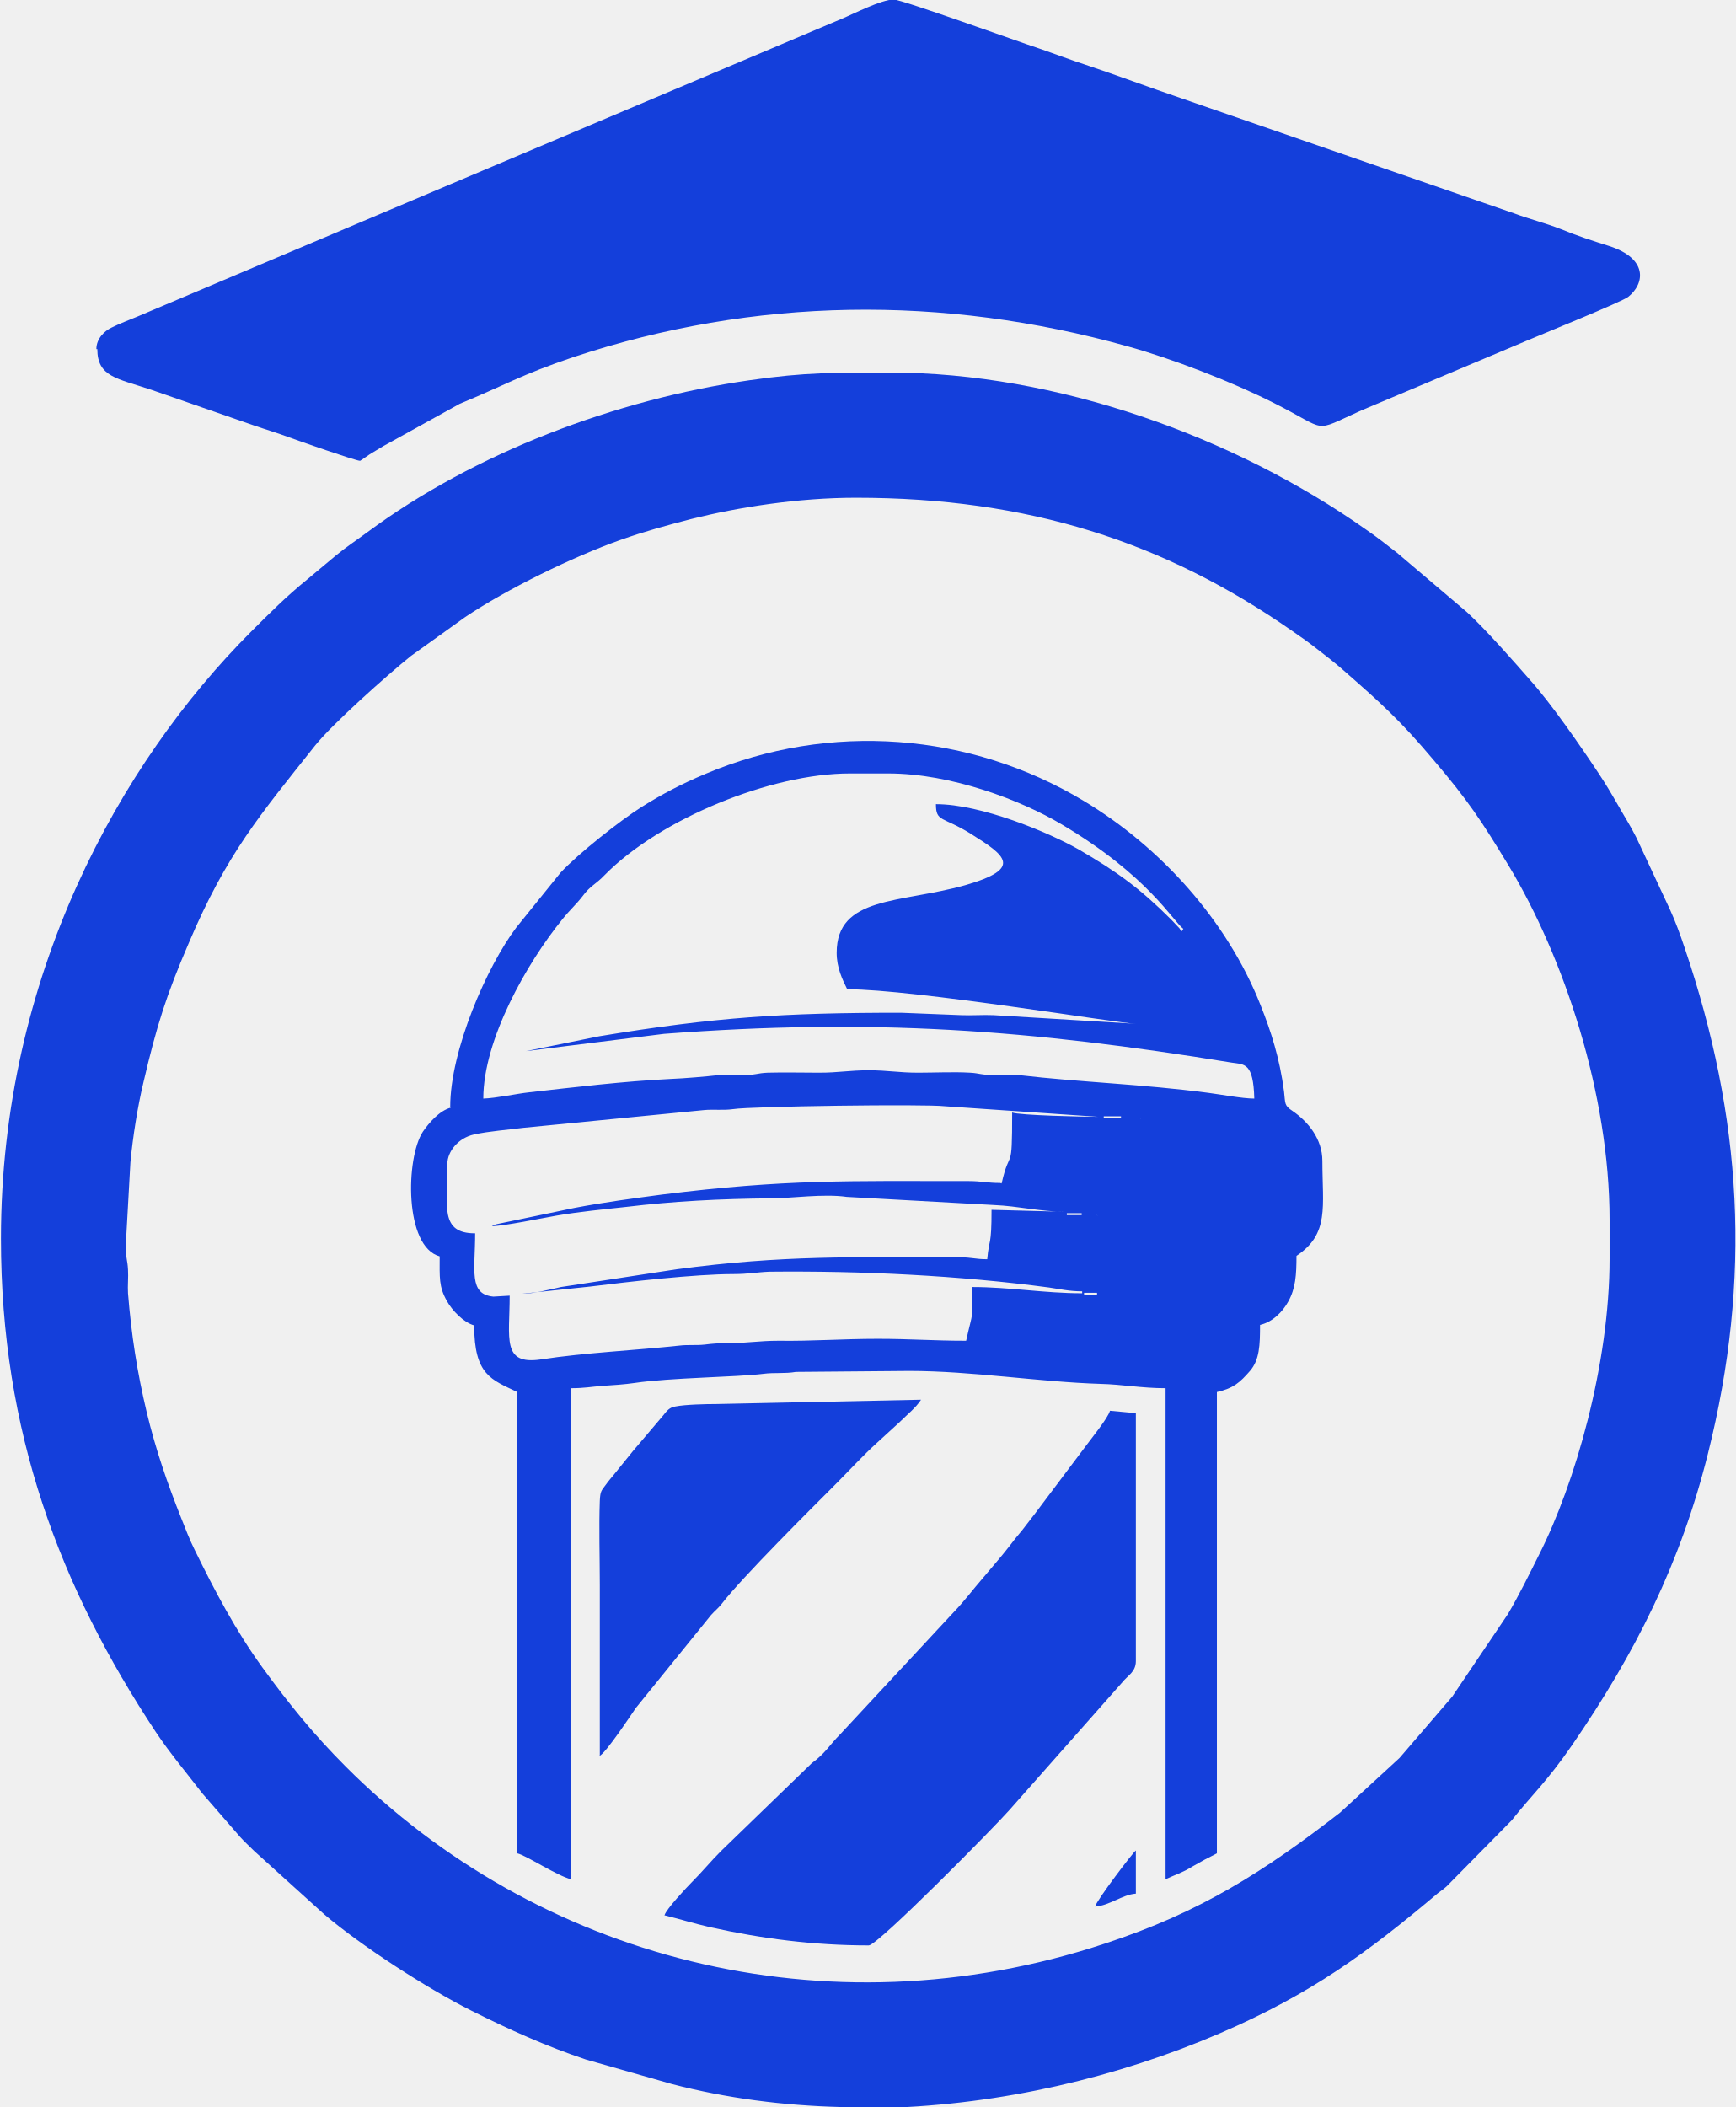
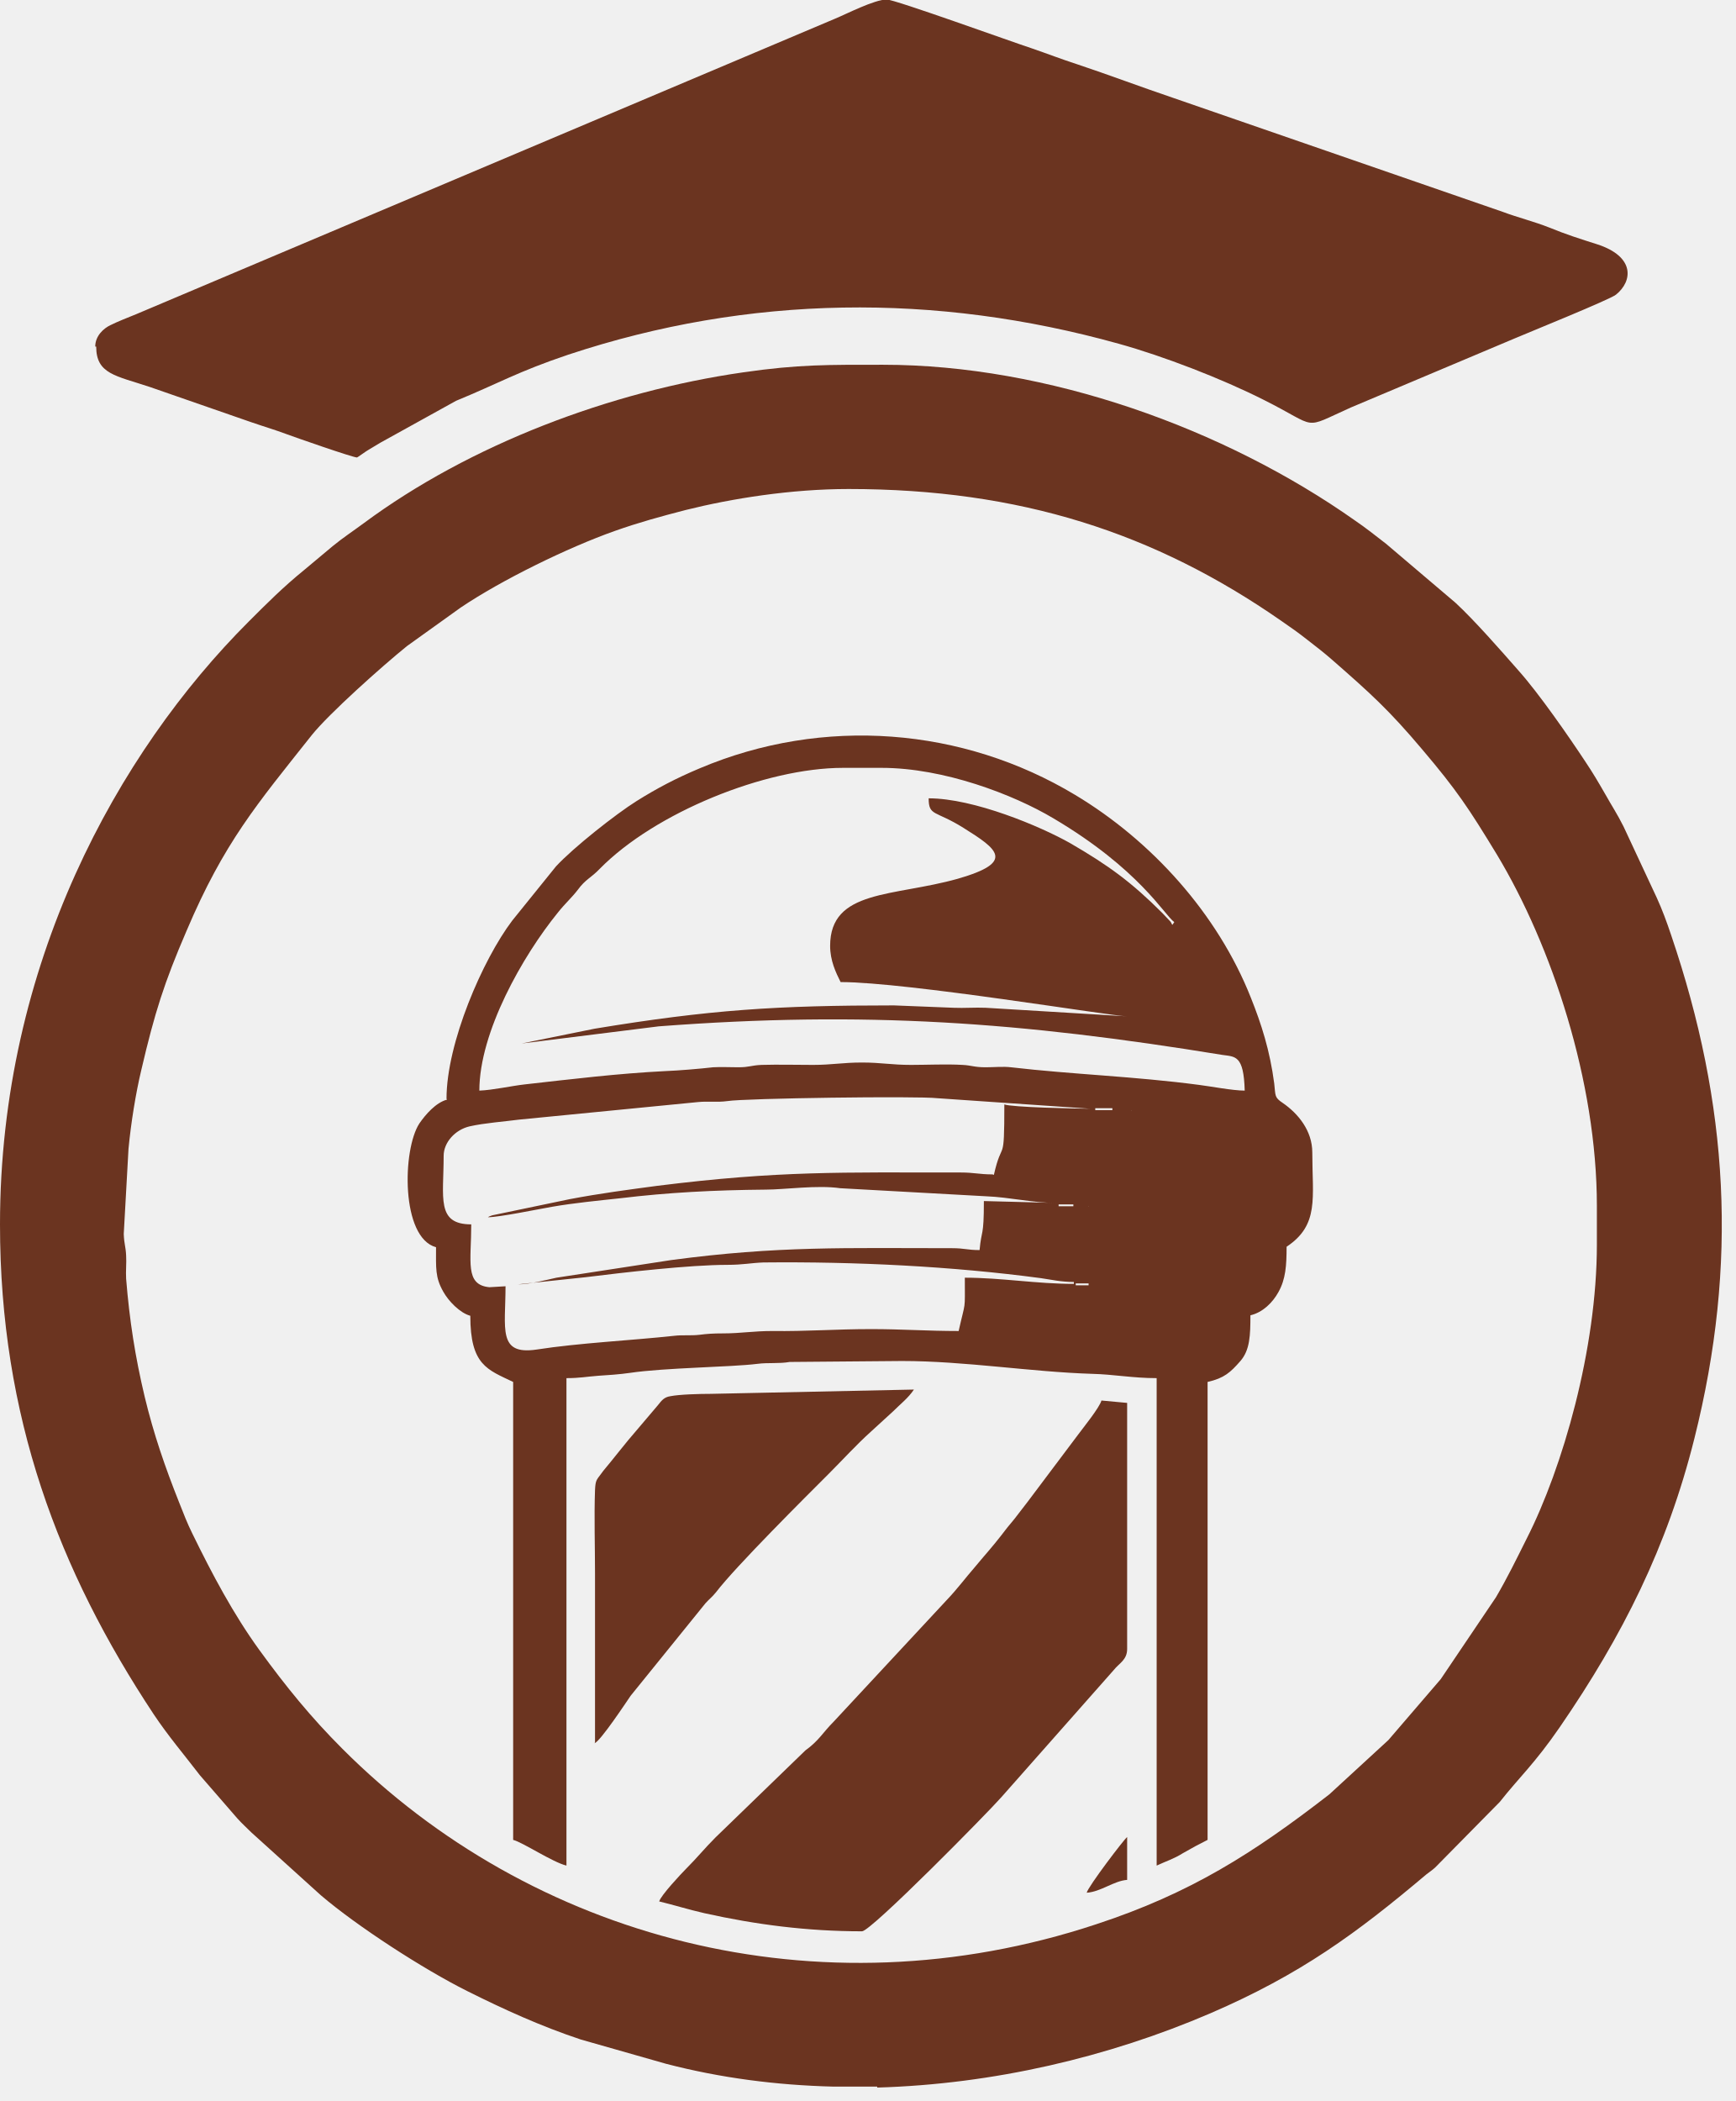
- <svg xmlns="http://www.w3.org/2000/svg" xml:space="preserve" width="1.23in" height="1.493in" version="1.1" style="shape-rendering:geometricPrecision; text-rendering:geometricPrecision; image-rendering:optimizeQuality; fill-rule:evenodd; clip-rule:evenodd" viewBox="0 0 36.18 43.94">
+ <svg xmlns="http://www.w3.org/2000/svg" width="119" height="144" viewBox="0 0 119 144" fill="none">
+   <g clip-path="url(#clip0_62_2)">
+     <path fill-rule="evenodd" clip-rule="evenodd" d="M58.175 33.516C69.92 33.516 79.154 36.518 87.833 42.554C88.453 42.978 89.007 43.37 89.627 43.859C90.215 44.316 90.769 44.74 91.324 45.229C93.934 47.513 95.207 48.655 97.49 51.363C99.872 54.169 100.688 55.409 102.613 58.574C106.365 64.806 109.465 74.105 109.465 82.653V85.296C109.465 92.474 107.116 100.598 104.668 105.427C103.951 106.862 103.331 108.135 102.548 109.473L98.763 115.084L95.174 119.261L91.128 122.98C85.908 127.026 81.601 129.767 75.141 131.887C56.021 138.217 36.38 132.801 23.459 119.848C21.306 117.695 19.609 115.606 17.782 113.094C15.987 110.614 14.552 107.906 13.181 105.1C12.855 104.448 12.562 103.697 12.268 102.947C11.322 100.565 10.539 98.314 9.919 95.736C9.266 92.996 8.875 90.483 8.646 87.645C8.614 87.123 8.679 86.568 8.646 86.046C8.614 85.394 8.516 85.328 8.483 84.578L8.809 78.738C8.973 77.008 9.299 74.953 9.69 73.321C10.604 69.406 11.256 67.351 12.79 63.794C15.367 57.726 17.619 55.115 21.371 50.384C22.546 48.916 26.2 45.654 27.896 44.283L31.583 41.64C34.389 39.748 38.924 37.529 42.154 36.387C43.819 35.8 45.254 35.408 47.016 34.952C50.148 34.169 54.227 33.516 58.175 33.516ZM60.132 143.013H57.098C53.248 142.916 49.398 142.426 45.646 141.447L39.805 139.783C37.065 138.87 34.552 137.728 32.007 136.455C29.006 134.954 24.471 132.018 21.991 129.897L17.227 125.59C16.868 125.232 16.607 125.003 16.281 124.644L13.704 121.675C12.627 120.272 11.517 118.967 10.539 117.499C4.013 107.645 0 97.074 0 83.925C0 66.078 8.092 51.559 17.032 42.619C18.304 41.347 19.413 40.237 20.816 39.095L22.806 37.431C23.524 36.844 24.177 36.42 24.927 35.865C32.236 30.449 41.861 26.828 50.931 25.522C54.749 24.968 56.804 25 60.524 25C71.78 25 83.918 29.34 92.923 35.702C93.64 36.191 94.293 36.714 95.011 37.268L99.774 41.314C101.079 42.521 102.907 44.609 104.081 45.947C105.484 47.513 107.54 50.482 108.682 52.212C109.204 52.995 109.53 53.549 110.019 54.398C110.476 55.213 110.868 55.801 111.292 56.649L113.576 61.543C113.935 62.326 114.261 63.207 114.555 64.088C118.502 75.703 119.155 86.601 116.153 98.575C114.294 106.014 111.227 112.115 106.92 118.38C105.191 120.892 104.146 121.806 102.809 123.502L98.371 128.005C98.11 128.233 98.078 128.233 97.784 128.462C92.988 132.507 89.171 135.313 82.971 137.989C75.989 140.991 68.093 142.85 60.132 143.079V143.013Z" fill="#6B3420" />
+     <path fill-rule="evenodd" clip-rule="evenodd" d="M6.594 23.753C6.594 25.645 7.932 25.743 10.281 26.526L17.231 28.94C18.079 29.234 18.862 29.462 19.645 29.756C20.167 29.952 24.18 31.355 24.474 31.355C24.506 31.355 25.126 30.898 25.257 30.833C25.583 30.637 25.812 30.506 26.073 30.343L31.26 27.472C34.197 26.265 35.469 25.482 38.96 24.307C51.359 20.196 64.149 20.066 76.678 23.557C79.745 24.405 83.79 25.971 86.629 27.407C90.479 29.332 89.174 29.462 92.6 27.929L103.823 23.198C104.737 22.806 110.382 20.523 110.773 20.196C111.915 19.283 112.111 17.586 109.468 16.738C108.326 16.379 107.315 16.053 106.205 15.596C105.129 15.172 104.052 14.911 103.008 14.519L80.364 6.689C78.146 5.938 75.992 5.122 73.839 4.405C72.73 4.046 71.816 3.687 70.674 3.295C69.369 2.871 61.343 -0.033 60.788 -0.033C59.94 -0.033 57.982 0.979 57.264 1.272L9.335 21.534C8.78 21.762 8.095 22.023 7.573 22.284C7.083 22.513 6.529 23.035 6.529 23.753H6.594Z" fill="#6B3420" />
+     <path fill-rule="evenodd" clip-rule="evenodd" d="M73.741 87.963H74.622V88.094H73.741V87.963ZM74.622 82.677L74.655 82.71C74.655 82.71 74.589 82.677 74.622 82.677ZM72.567 82.547H73.578V82.677H72.567V82.547ZM77.558 76.087L77.591 76.119C77.591 76.119 77.526 76.087 77.558 76.087ZM75.079 75.956H76.253V76.087H75.079V75.956ZM68.031 80.491C67.118 80.491 66.791 80.361 65.845 80.361C57.688 80.361 53.414 80.23 45.062 81.274C43.104 81.535 41.114 81.796 39.058 82.188L33.74 83.297C33.414 83.428 33.609 83.33 33.446 83.428C34.229 83.428 36.905 82.873 37.851 82.71C39.352 82.449 41.048 82.286 42.549 82.123C45.812 81.731 48.912 81.568 52.501 81.535C53.773 81.535 56.025 81.209 57.591 81.438L67.607 81.992C69.239 82.057 70.805 82.449 72.436 82.449L67.444 82.319C67.444 84.863 67.281 84.211 67.15 85.679C66.302 85.679 66.139 85.549 65.258 85.549C58.015 85.549 53.316 85.385 46.008 86.364L38.145 87.572C37.394 87.735 36.318 88.028 35.502 88.028L40.135 87.539C42.745 87.213 47.28 86.691 49.858 86.691C50.935 86.691 51.457 86.56 52.338 86.527C58.635 86.462 65.258 86.788 71.359 87.604C72.044 87.702 72.73 87.865 73.611 87.865V87.996C71.033 87.996 68.651 87.572 66.139 87.572C66.139 89.986 66.204 89.04 65.715 91.226C63.529 91.226 61.865 91.095 59.711 91.095C57.297 91.095 55.241 91.258 52.958 91.226C51.62 91.226 50.772 91.389 49.597 91.389C48.846 91.389 48.455 91.421 47.933 91.487C47.346 91.552 46.791 91.487 46.236 91.552C43.235 91.878 39.711 92.041 36.774 92.498C34.099 92.89 34.654 91.063 34.654 88.159L33.544 88.224C31.848 88.061 32.304 86.462 32.304 83.917C29.89 83.917 30.412 82.09 30.412 79.219C30.412 78.305 31.195 77.424 32.206 77.196C33.218 76.968 34.588 76.87 35.567 76.739L47.868 75.532C48.553 75.467 49.14 75.565 49.858 75.467C51.065 75.271 62.909 75.108 64.279 75.271L74.72 75.989C73.774 75.989 69.304 75.891 68.847 75.695C68.847 80.002 68.716 77.946 68.129 80.524L68.031 80.491ZM61.278 68.909C53.284 68.909 48.651 69.202 40.755 70.507L35.763 71.519L45.16 70.344C59.32 69.267 69.989 70.051 83.79 72.302C84.671 72.432 85.259 72.302 85.324 74.749C84.508 74.749 82.975 74.455 82.192 74.357C77.754 73.77 73.513 73.64 69.304 73.15C68.782 73.085 68.097 73.15 67.575 73.15C66.759 73.15 66.628 73.02 65.976 72.987C64.867 72.922 63.561 72.987 62.452 72.987C61.114 72.987 60.397 72.824 59.092 72.824C57.754 72.824 57.036 72.987 55.731 72.987C54.589 72.987 53.349 72.954 52.207 72.987C51.457 73.02 51.391 73.15 50.608 73.15C50.054 73.15 49.434 73.118 48.879 73.15C48.031 73.248 46.497 73.379 45.616 73.411C42.354 73.574 39.156 73.966 35.959 74.325C35.078 74.423 33.773 74.716 32.859 74.749C32.859 70.736 35.828 65.515 38.243 62.546C38.732 61.926 39.189 61.535 39.613 60.98C40.135 60.262 40.526 60.164 41.114 59.545C44.899 55.695 52.468 52.628 57.786 52.628H60.429C64.703 52.628 69.467 54.455 72.208 56.086C78.113 59.577 79.81 62.709 80.495 63.199C80.299 63.492 80.397 63.395 80.234 63.166L79.679 62.579C77.558 60.458 75.992 59.316 73.35 57.783C71.327 56.641 66.759 54.716 63.659 54.716C63.659 55.956 64.116 55.531 66.041 56.739C68.39 58.207 69.63 59.088 65.65 60.23C61.245 61.47 56.905 60.948 56.905 64.83C56.905 65.842 57.297 66.657 57.623 67.31C62.191 67.31 76.253 69.659 77.265 69.659L67.575 69.072C66.857 69.039 66.074 69.104 65.388 69.072L61.278 68.909ZM80.789 63.786C81.213 64.21 80.365 63.362 80.789 63.786ZM30.64 75.369C29.89 75.565 29.172 76.38 28.748 77C27.573 78.795 27.476 84.831 29.89 85.483C29.89 86.919 29.825 87.539 30.379 88.518C30.738 89.17 31.521 89.986 32.239 90.182C32.239 93.575 33.414 93.868 35.176 94.717V126.104C35.828 126.267 37.884 127.638 38.83 127.866V94.456C39.743 94.456 40.168 94.358 41.016 94.293C41.571 94.26 42.517 94.195 43.169 94.097C45.584 93.738 50.086 93.705 51.913 93.477C52.664 93.379 53.382 93.477 54.132 93.347L61.832 93.281C66.139 93.281 70.674 94.032 74.883 94.162C76.319 94.195 77.656 94.456 79.288 94.456V127.866C79.908 127.573 80.462 127.409 81.082 127.018C81.702 126.659 82.192 126.398 82.779 126.104V94.717C83.921 94.456 84.345 94.064 85.03 93.281C85.683 92.531 85.715 91.519 85.715 90.149C86.564 89.953 87.249 89.268 87.64 88.55C88.13 87.669 88.195 86.756 88.195 85.451C90.446 83.95 89.957 82.123 89.957 78.99C89.957 77.49 88.978 76.315 87.934 75.597C87.347 75.206 87.445 75.108 87.347 74.26C87.053 72.008 86.466 70.181 85.748 68.387C83.464 62.612 78.929 57.62 73.709 54.487C66.008 49.854 56.449 49.071 47.965 52.66C46.334 53.345 45.029 54.031 43.626 54.911C42.223 55.792 39.319 58.076 38.112 59.382L35.11 63.101C33.087 65.776 30.608 71.486 30.608 75.304L30.64 75.369Z" fill="#6B3420" />
+     <path fill-rule="evenodd" clip-rule="evenodd" d="M45.159 130.314C46.236 130.575 47.15 130.868 48.292 131.129C51.815 131.912 55.339 132.369 59.091 132.369C59.711 132.369 67.77 124.18 68.651 123.168L76.351 114.457C76.71 114 77.265 113.772 77.265 113.021V96.153L75.503 95.99C75.372 96.479 74.23 97.882 73.871 98.371L70.413 102.972C70.054 103.429 69.858 103.69 69.532 104.114C69.173 104.538 68.912 104.864 68.618 105.256C68.064 105.974 67.444 106.659 66.824 107.409C66.171 108.16 65.617 108.91 64.932 109.628L57.166 117.981C56.383 118.764 56.155 119.286 55.209 119.971L49.042 125.942C48.292 126.692 47.802 127.312 47.052 128.062C46.693 128.421 45.29 129.922 45.192 130.314H45.159Z" fill="#6B3420" />
+     <path fill-rule="evenodd" clip-rule="evenodd" d="M40.755 119.481C41.179 119.318 42.941 116.643 43.235 116.219L48.357 109.889C48.651 109.563 48.781 109.497 49.075 109.139C50.445 107.344 55.307 102.515 56.807 101.014C57.754 100.068 58.7 99.024 59.679 98.143L61.212 96.74C61.734 96.218 62.256 95.826 62.648 95.239L48.716 95.533C47.998 95.533 46.595 95.566 45.943 95.696C45.519 95.761 45.355 95.99 45.094 96.316L43.071 98.698C42.615 99.252 42.256 99.709 41.832 100.231C41.603 100.525 41.407 100.721 41.179 101.047C40.885 101.438 40.82 101.471 40.788 102.124C40.722 103.951 40.788 106.006 40.788 107.833C40.788 111.683 40.788 115.566 40.788 119.416L40.755 119.481Z" fill="#6B3420" />
+     <path fill-rule="evenodd" clip-rule="evenodd" d="M74.492 129.726C75.47 129.661 76.351 128.91 77.265 128.845V125.909C77.069 126.039 74.589 129.302 74.492 129.726Z" fill="#6B3420" />
+   </g>
  <defs>
-     <style type="text/css">
-    
-     .fil0 {fill:#143FDB}
-    
-   </style>
+     <clipPath id="clip0_62_2">
+       <rect width="118.052" height="143.364" fill="white" />
+     </clipPath>
  </defs>
-   <g id="Layer_x0020_1">
-     <path class="fil0" d="M17.84 10.38c3.6,0 6.43,0.92 9.09,2.77 0.19,0.13 0.36,0.25 0.55,0.4 0.18,0.14 0.35,0.27 0.52,0.42 0.8,0.7 1.19,1.05 1.89,1.88 0.73,0.86 0.98,1.24 1.57,2.21 1.15,1.91 2.1,4.76 2.1,7.38l0 0.81c0,2.2 -0.72,4.69 -1.47,6.17 -0.22,0.44 -0.41,0.83 -0.65,1.24l-1.16 1.72 -1.1 1.28 -1.24 1.14c-1.6,1.24 -2.92,2.08 -4.9,2.73 -5.86,1.94 -11.88,0.28 -15.84,-3.69 -0.66,-0.66 -1.18,-1.3 -1.74,-2.07 -0.55,-0.76 -0.99,-1.59 -1.41,-2.45 -0.1,-0.2 -0.19,-0.43 -0.28,-0.66 -0.29,-0.73 -0.53,-1.42 -0.72,-2.21 -0.2,-0.84 -0.32,-1.61 -0.39,-2.48 -0.01,-0.16 0.01,-0.33 -0,-0.49 -0.01,-0.2 -0.04,-0.22 -0.05,-0.45l0.1 -1.79c0.05,-0.53 0.15,-1.16 0.27,-1.66 0.28,-1.2 0.48,-1.83 0.95,-2.92 0.79,-1.86 1.48,-2.66 2.63,-4.11 0.36,-0.45 1.48,-1.45 2,-1.87l1.13 -0.81c0.86,-0.58 2.25,-1.26 3.24,-1.61 0.51,-0.18 0.95,-0.3 1.49,-0.44 0.96,-0.24 2.21,-0.44 3.42,-0.44zm0.6 33.56l-0.93 0c-1.18,-0.03 -2.36,-0.18 -3.51,-0.48l-1.79 -0.51c-0.84,-0.28 -1.61,-0.63 -2.39,-1.02 -0.92,-0.46 -2.31,-1.36 -3.07,-2.01l-1.46 -1.32c-0.11,-0.11 -0.19,-0.18 -0.29,-0.29l-0.79 -0.91c-0.33,-0.43 -0.67,-0.83 -0.97,-1.28 -2,-3.02 -3.23,-6.26 -3.23,-10.29 0,-5.47 2.48,-9.92 5.22,-12.66 0.39,-0.39 0.73,-0.73 1.16,-1.08l0.61 -0.51c0.22,-0.18 0.42,-0.31 0.65,-0.48 2.24,-1.66 5.19,-2.77 7.97,-3.17 1.17,-0.17 1.8,-0.16 2.94,-0.16 3.45,0 7.17,1.33 9.93,3.28 0.22,0.15 0.42,0.31 0.64,0.48l1.46 1.24c0.4,0.37 0.96,1.01 1.32,1.42 0.43,0.48 1.06,1.39 1.41,1.92 0.16,0.24 0.26,0.41 0.41,0.67 0.14,0.25 0.26,0.43 0.39,0.69l0.7 1.5c0.11,0.24 0.21,0.51 0.3,0.78 1.21,3.56 1.41,6.9 0.49,10.57 -0.57,2.28 -1.51,4.15 -2.83,6.07 -0.53,0.77 -0.85,1.05 -1.26,1.57l-1.36 1.38c-0.08,0.07 -0.09,0.07 -0.18,0.14 -1.47,1.24 -2.64,2.1 -4.54,2.92 -2.14,0.92 -4.56,1.49 -7,1.56z" />
-     <path class="fil0" d="M2.02 7.28c0,0.58 0.41,0.61 1.13,0.85l2.13 0.74c0.26,0.09 0.5,0.16 0.74,0.25 0.16,0.06 1.39,0.49 1.48,0.49 0.01,0 0.2,-0.14 0.24,-0.16 0.1,-0.06 0.17,-0.1 0.25,-0.15l1.59 -0.88c0.9,-0.37 1.29,-0.61 2.36,-0.97 3.8,-1.26 7.72,-1.3 11.56,-0.23 0.94,0.26 2.18,0.74 3.05,1.18 1.18,0.59 0.78,0.63 1.83,0.16l3.44 -1.45c0.28,-0.12 2.01,-0.82 2.13,-0.92 0.35,-0.28 0.41,-0.8 -0.4,-1.06 -0.35,-0.11 -0.66,-0.21 -1,-0.35 -0.33,-0.13 -0.66,-0.21 -0.98,-0.33l-6.94 -2.4c-0.68,-0.23 -1.34,-0.48 -2,-0.7 -0.34,-0.11 -0.62,-0.22 -0.97,-0.34 -0.4,-0.13 -2.86,-1.02 -3.03,-1.02 -0.26,0 -0.86,0.31 -1.08,0.4l-14.69 6.21c-0.17,0.07 -0.38,0.15 -0.54,0.23 -0.15,0.07 -0.32,0.23 -0.32,0.45z" />
-     <path class="fil0" d="M22.6 26.96l0.27 0 0 0.04 -0.27 0 0 -0.04zm0.27 -1.62l0.01 0.01c-0,-0 -0.02,-0.01 -0.01,-0.01zm-0.63 -0.04l0.31 0 0 0.04 -0.31 0 0 -0.04zm1.53 -1.98l0.01 0.01c-0,-0 -0.02,-0.01 -0.01,-0.01zm-0.76 -0.04l0.36 0 0 0.04 -0.36 0 0 -0.04zm-2.16 1.39c-0.28,0 -0.38,-0.04 -0.67,-0.04 -2.5,0 -3.81,-0.04 -6.37,0.28 -0.6,0.08 -1.21,0.16 -1.84,0.28l-1.63 0.34c-0.1,0.04 -0.04,0.01 -0.09,0.04 0.24,0 1.06,-0.17 1.35,-0.22 0.46,-0.08 0.98,-0.13 1.44,-0.18 1,-0.12 1.95,-0.17 3.05,-0.18 0.39,-0 1.08,-0.1 1.56,-0.03l3.07 0.17c0.5,0.02 0.98,0.14 1.48,0.14l-1.53 -0.04c0,0.78 -0.05,0.58 -0.09,1.03 -0.26,0 -0.31,-0.04 -0.58,-0.04 -2.22,0 -3.66,-0.05 -5.9,0.25l-2.41 0.37c-0.23,0.05 -0.56,0.14 -0.81,0.14l1.42 -0.15c0.8,-0.1 2.19,-0.26 2.98,-0.26 0.33,0 0.49,-0.04 0.76,-0.05 1.93,-0.02 3.96,0.08 5.83,0.33 0.21,0.03 0.42,0.08 0.69,0.08l0 0.04c-0.79,0 -1.52,-0.13 -2.29,-0.13 0,0.74 0.02,0.45 -0.13,1.12 -0.67,0 -1.18,-0.04 -1.84,-0.04 -0.74,0 -1.37,0.05 -2.07,0.04 -0.41,-0 -0.67,0.05 -1.03,0.05 -0.23,-0 -0.35,0.01 -0.51,0.03 -0.18,0.02 -0.35,-0 -0.52,0.02 -0.92,0.1 -2,0.15 -2.9,0.29 -0.82,0.12 -0.65,-0.44 -0.65,-1.33l-0.34 0.02c-0.52,-0.05 -0.38,-0.54 -0.38,-1.32 -0.74,0 -0.58,-0.56 -0.58,-1.44 0,-0.28 0.24,-0.55 0.55,-0.62 0.31,-0.07 0.73,-0.1 1.03,-0.14l3.77 -0.37c0.21,-0.02 0.39,0.01 0.61,-0.02 0.37,-0.06 4,-0.11 4.42,-0.06l3.2 0.22c-0.29,0 -1.66,-0.03 -1.8,-0.09 0,1.32 -0.04,0.69 -0.22,1.48zm-2.07 -3.55c-2.45,0 -3.87,0.09 -6.29,0.49l-1.53 0.31 2.88 -0.36c4.34,-0.33 7.61,-0.09 11.84,0.6 0.27,0.04 0.45,-0 0.47,0.75 -0.25,0 -0.72,-0.09 -0.96,-0.12 -1.36,-0.18 -2.66,-0.22 -3.95,-0.37 -0.16,-0.02 -0.37,-0 -0.53,-0 -0.25,-0 -0.29,-0.04 -0.49,-0.05 -0.34,-0.02 -0.74,-0 -1.08,0 -0.41,0 -0.63,-0.05 -1.03,-0.05 -0.41,0 -0.63,0.05 -1.03,0.05 -0.35,-0 -0.73,-0.01 -1.08,-0 -0.23,0.01 -0.25,0.05 -0.49,0.05 -0.17,0 -0.36,-0.01 -0.53,0 -0.26,0.03 -0.73,0.07 -1,0.08 -1,0.05 -1.98,0.17 -2.96,0.28 -0.27,0.03 -0.67,0.12 -0.95,0.13 0,-1.23 0.91,-2.83 1.65,-3.74 0.15,-0.19 0.29,-0.31 0.42,-0.48 0.16,-0.22 0.28,-0.25 0.46,-0.44 1.16,-1.18 3.48,-2.12 5.11,-2.12l0.81 0c1.31,0 2.77,0.56 3.61,1.06 1.81,1.07 2.33,2.03 2.54,2.18 -0.06,0.09 -0.03,0.06 -0.08,-0.01l-0.17 -0.18c-0.65,-0.65 -1.13,-1 -1.94,-1.47 -0.62,-0.35 -2.02,-0.94 -2.97,-0.94 0,0.38 0.14,0.25 0.73,0.62 0.72,0.45 1.1,0.72 -0.12,1.07 -1.35,0.38 -2.68,0.22 -2.68,1.41 0,0.31 0.12,0.56 0.22,0.76 1.4,0 5.71,0.72 6.02,0.72l-2.97 -0.18c-0.22,-0.01 -0.46,0.01 -0.67,0l-1.26 -0.05zm5.98 -1.57c-0.13,-0.13 0.13,0.13 0,0zm-15.37 3.55c-0.23,0.06 -0.45,0.31 -0.58,0.5 -0.36,0.55 -0.39,2.4 0.35,2.6 0,0.44 -0.02,0.63 0.15,0.93 0.11,0.2 0.35,0.45 0.57,0.51 0,1.04 0.36,1.13 0.9,1.39l0 9.62c0.2,0.05 0.83,0.47 1.12,0.54l0 -10.24c0.28,0 0.41,-0.03 0.67,-0.05 0.17,-0.01 0.46,-0.03 0.66,-0.06 0.74,-0.11 2.12,-0.12 2.68,-0.19 0.23,-0.03 0.45,-0 0.68,-0.04l2.36 -0.02c1.32,0 2.71,0.23 4,0.27 0.44,0.01 0.85,0.09 1.35,0.09l0 10.24c0.19,-0.09 0.36,-0.14 0.55,-0.26 0.19,-0.11 0.34,-0.19 0.52,-0.28l0 -9.62c0.35,-0.08 0.48,-0.2 0.69,-0.44 0.2,-0.23 0.21,-0.54 0.21,-0.96 0.26,-0.06 0.47,-0.27 0.59,-0.49 0.15,-0.27 0.17,-0.55 0.17,-0.95 0.69,-0.46 0.54,-1.02 0.54,-1.98 0,-0.46 -0.3,-0.82 -0.62,-1.04 -0.18,-0.12 -0.15,-0.15 -0.18,-0.41 -0.09,-0.69 -0.27,-1.25 -0.49,-1.8 -0.7,-1.77 -2.09,-3.3 -3.69,-4.26 -2.36,-1.42 -5.29,-1.66 -7.89,-0.56 -0.5,0.21 -0.9,0.42 -1.33,0.69 -0.43,0.27 -1.32,0.97 -1.69,1.37l-0.92 1.14c-0.62,0.82 -1.38,2.57 -1.38,3.74z" />
-     <path class="fil0" d="M13.84 39.94c0.33,0.08 0.61,0.17 0.96,0.25 1.08,0.24 2.16,0.38 3.31,0.38 0.19,0 2.66,-2.51 2.93,-2.82l2.36 -2.67c0.11,-0.14 0.28,-0.21 0.28,-0.44l0 -5.17 -0.54 -0.05c-0.04,0.15 -0.39,0.58 -0.5,0.73l-1.06 1.41c-0.11,0.14 -0.17,0.22 -0.27,0.35 -0.11,0.13 -0.19,0.23 -0.28,0.35 -0.17,0.22 -0.36,0.43 -0.55,0.66 -0.2,0.23 -0.37,0.46 -0.58,0.68l-2.38 2.56c-0.24,0.24 -0.31,0.4 -0.6,0.61l-1.89 1.83c-0.23,0.23 -0.38,0.42 -0.61,0.65 -0.11,0.11 -0.54,0.57 -0.57,0.69z" />
-     <path class="fil0" d="M12.49 36.62c0.13,-0.05 0.67,-0.87 0.76,-1l1.57 -1.94c0.09,-0.1 0.13,-0.12 0.22,-0.23 0.42,-0.55 1.91,-2.03 2.37,-2.49 0.29,-0.29 0.58,-0.61 0.88,-0.88l0.47 -0.43c0.16,-0.16 0.32,-0.28 0.44,-0.46l-4.27 0.09c-0.22,-0 -0.65,0.01 -0.85,0.05 -0.13,0.02 -0.18,0.09 -0.26,0.19l-0.62 0.73c-0.14,0.17 -0.25,0.31 -0.38,0.47 -0.07,0.09 -0.13,0.15 -0.2,0.25 -0.09,0.12 -0.11,0.13 -0.12,0.33 -0.02,0.56 0,1.19 0,1.75 0,1.18 0,2.37 0,3.55z" />
-     <path class="fil0" d="M22.83 39.76c0.3,-0.02 0.57,-0.25 0.85,-0.27l0 -0.9c-0.06,0.04 -0.82,1.04 -0.85,1.17z" />
-   </g>
</svg>
